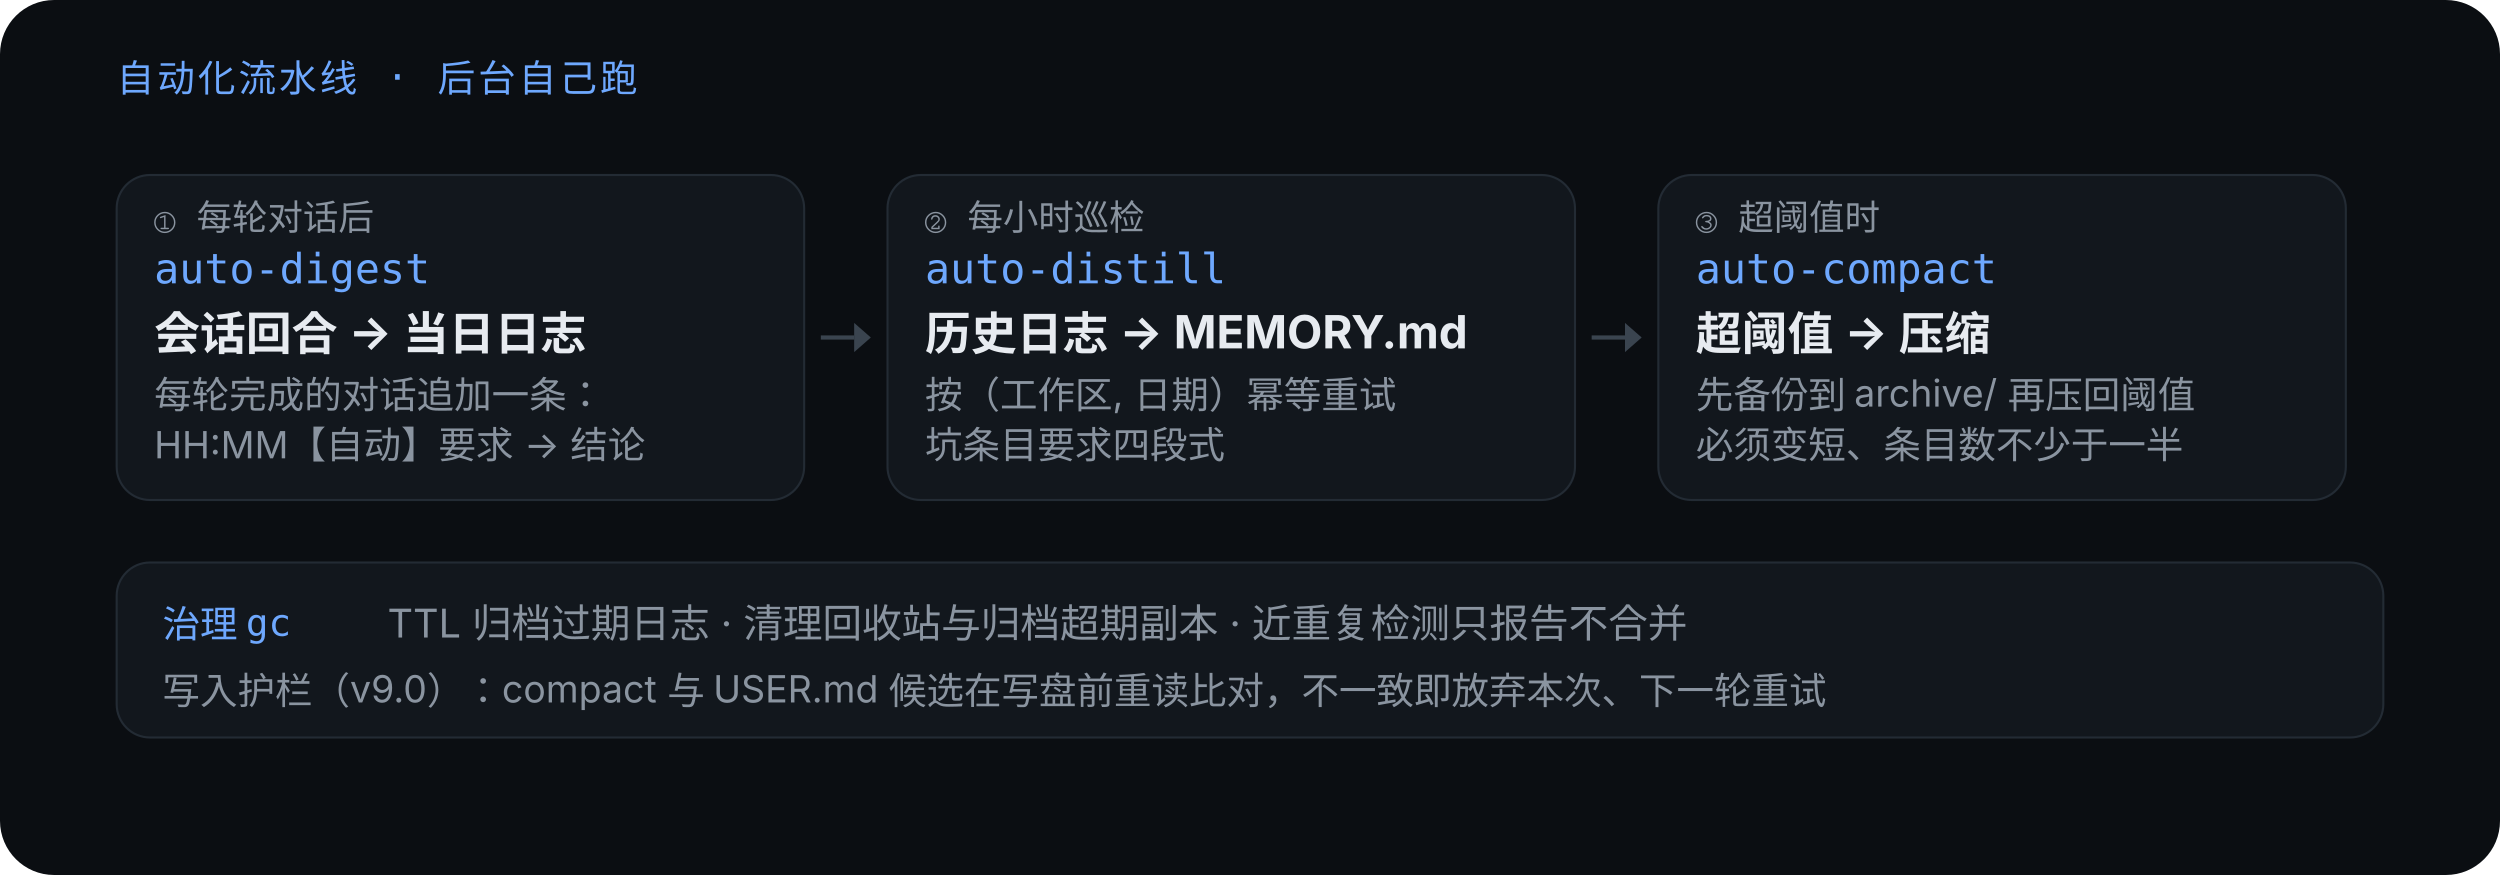
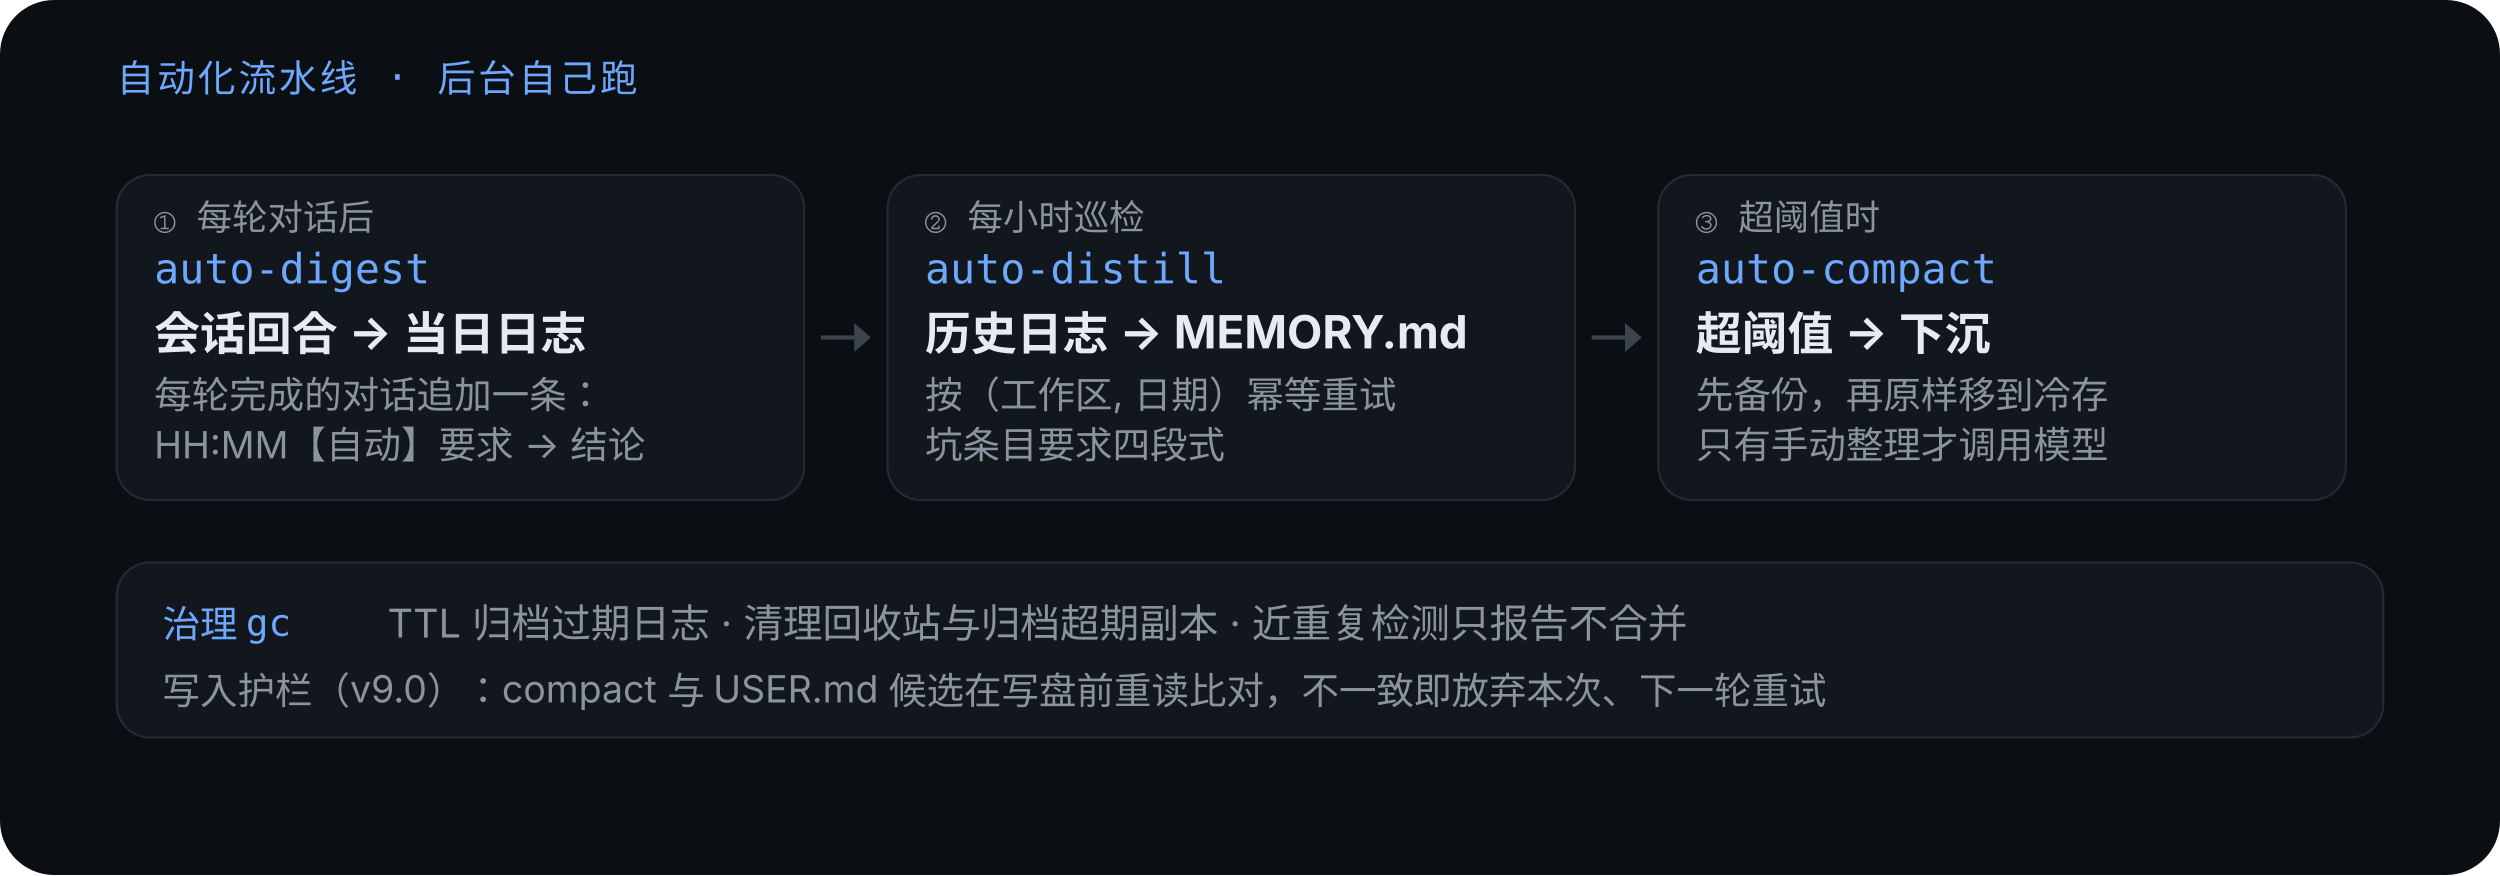
<svg xmlns="http://www.w3.org/2000/svg" width="1200" height="420" viewBox="0 0 1200 420" role="img" aria-labelledby="pipeTitle pipeDesc">
  <rect width="1200" height="420" rx="26" fill="#0B0E12" />
  <text x="56" y="44" font-family="ui-monospace,SFMono-Regular,Menlo,monospace" font-size="18" letter-spacing="1.5" fill="#6EA8FE">自动化流水线 · 后台自己跑</text>
  <g id="step-1" transform="translate(56 84)">
    <rect width="330" height="156" rx="16" fill="#12171D" stroke="#232B34" />
    <text x="18" y="26" font-family="ui-monospace,SFMono-Regular,Menlo,monospace" font-size="17" fill="#8A94A0">① 每轮对话后</text>
    <text x="18" y="52" font-family="ui-monospace,SFMono-Regular,Menlo,monospace" font-size="20" fill="#6EA8FE">auto-digest</text>
    <text x="18" y="84" font-family="-apple-system,BlinkMacSystemFont,'Segoe UI','PingFang SC',sans-serif" font-size="22" font-weight="700" fill="#E7EBF0">会话回合 → 当日日志</text>
    <text x="18" y="112" font-family="-apple-system,BlinkMacSystemFont,'Segoe UI','PingFang SC',sans-serif" font-size="18" fill="#8A94A0">每轮完成的对话追加一条：</text>
    <text x="18" y="136" font-family="-apple-system,BlinkMacSystemFont,'Segoe UI','PingFang SC',sans-serif" font-size="18" fill="#8A94A0">HH:MM【自动】要求 → 结论</text>
  </g>
  <line x1="394" y1="162" x2="410" y2="162" stroke="#3A444F" stroke-width="2" />
  <path d="M410 155 L418 162 L410 169 Z" fill="#3A444F" />
  <g id="step-2" transform="translate(426 84)">
    <rect width="330" height="156" rx="16" fill="#12171D" stroke="#232B34" />
    <text x="18" y="26" font-family="ui-monospace,SFMono-Regular,Menlo,monospace" font-size="17" fill="#8A94A0">② 每小时巡检</text>
    <text x="18" y="52" font-family="ui-monospace,SFMono-Regular,Menlo,monospace" font-size="20" fill="#6EA8FE">auto-distill</text>
    <text x="18" y="84" font-family="-apple-system,BlinkMacSystemFont,'Segoe UI','PingFang SC',sans-serif" font-size="22" font-weight="700" fill="#E7EBF0">历史日志 → MEMORY.md</text>
    <text x="18" y="112" font-family="-apple-system,BlinkMacSystemFont,'Segoe UI','PingFang SC',sans-serif" font-size="18" fill="#8A94A0">按（工作区, 日期）幂等重试</text>
    <text x="18" y="136" font-family="-apple-system,BlinkMacSystemFont,'Segoe UI','PingFang SC',sans-serif" font-size="18" fill="#8A94A0">坑条目要求四段式</text>
  </g>
  <line x1="764" y1="162" x2="780" y2="162" stroke="#3A444F" stroke-width="2" />
  <path d="M780 155 L788 162 L780 169 Z" fill="#3A444F" />
  <g id="step-3" transform="translate(796 84)">
    <rect width="330" height="156" rx="16" fill="#12171D" stroke="#232B34" />
    <text x="18" y="26" font-family="ui-monospace,SFMono-Regular,Menlo,monospace" font-size="17" fill="#8A94A0">③ 超阈值时</text>
    <text x="18" y="52" font-family="ui-monospace,SFMono-Regular,Menlo,monospace" font-size="20" fill="#6EA8FE">auto-compact</text>
-     <text x="18" y="84" font-family="-apple-system,BlinkMacSystemFont,'Segoe UI','PingFang SC',sans-serif" font-size="22" font-weight="700" fill="#E7EBF0">超阈值 → 压缩</text>
-     <text x="18" y="112" font-family="-apple-system,BlinkMacSystemFont,'Segoe UI','PingFang SC',sans-serif" font-size="18" fill="#8A94A0">先备份到 archive/ 再压回阈值</text>
-     <text x="18" y="136" font-family="-apple-system,BlinkMacSystemFont,'Segoe UI','PingFang SC',sans-serif" font-size="18" fill="#8A94A0">必须变短、条目数不少于一半</text>
+     <text x="18" y="84" font-family="-apple-system,BlinkMacSystemFont,'Segoe UI','PingFang SC',sans-serif" font-size="22" font-weight="700" fill="#E7EBF0">超阈值 → 下沉</text>
+     <text x="18" y="112" font-family="-apple-system,BlinkMacSystemFont,'Segoe UI','PingFang SC',sans-serif" font-size="18" fill="#8A94A0">先备份，再原样移到冷存</text>
+     <text x="18" y="136" font-family="-apple-system,BlinkMacSystemFont,'Segoe UI','PingFang SC',sans-serif" font-size="18" fill="#8A94A0">只有手动整理才调用模型</text>
  </g>
  <g id="governance" transform="translate(56 270)">
    <rect width="1088" height="84" rx="16" fill="#12171D" stroke="#232B34" />
    <text x="22" y="36" font-family="ui-monospace,SFMono-Regular,Menlo,monospace" font-size="18" fill="#6EA8FE">治理 gc</text>
    <text x="130" y="36" font-family="-apple-system,BlinkMacSystemFont,'Segoe UI','PingFang SC',sans-serif" font-size="19" fill="#8A94A0">TTL 归档过期日志 · 清理回收站与归档超期副本 · 近重复检测只报告不合并</text>
    <text x="22" y="68" font-family="-apple-system,BlinkMacSystemFont,'Segoe UI','PingFang SC',sans-serif" font-size="18" fill="#8A94A0">写入护栏（v9.0）：compact 与 USER.md 候选在写盘前重读比对，不一致即放弃本次、下一轮重试</text>
  </g>
</svg>
